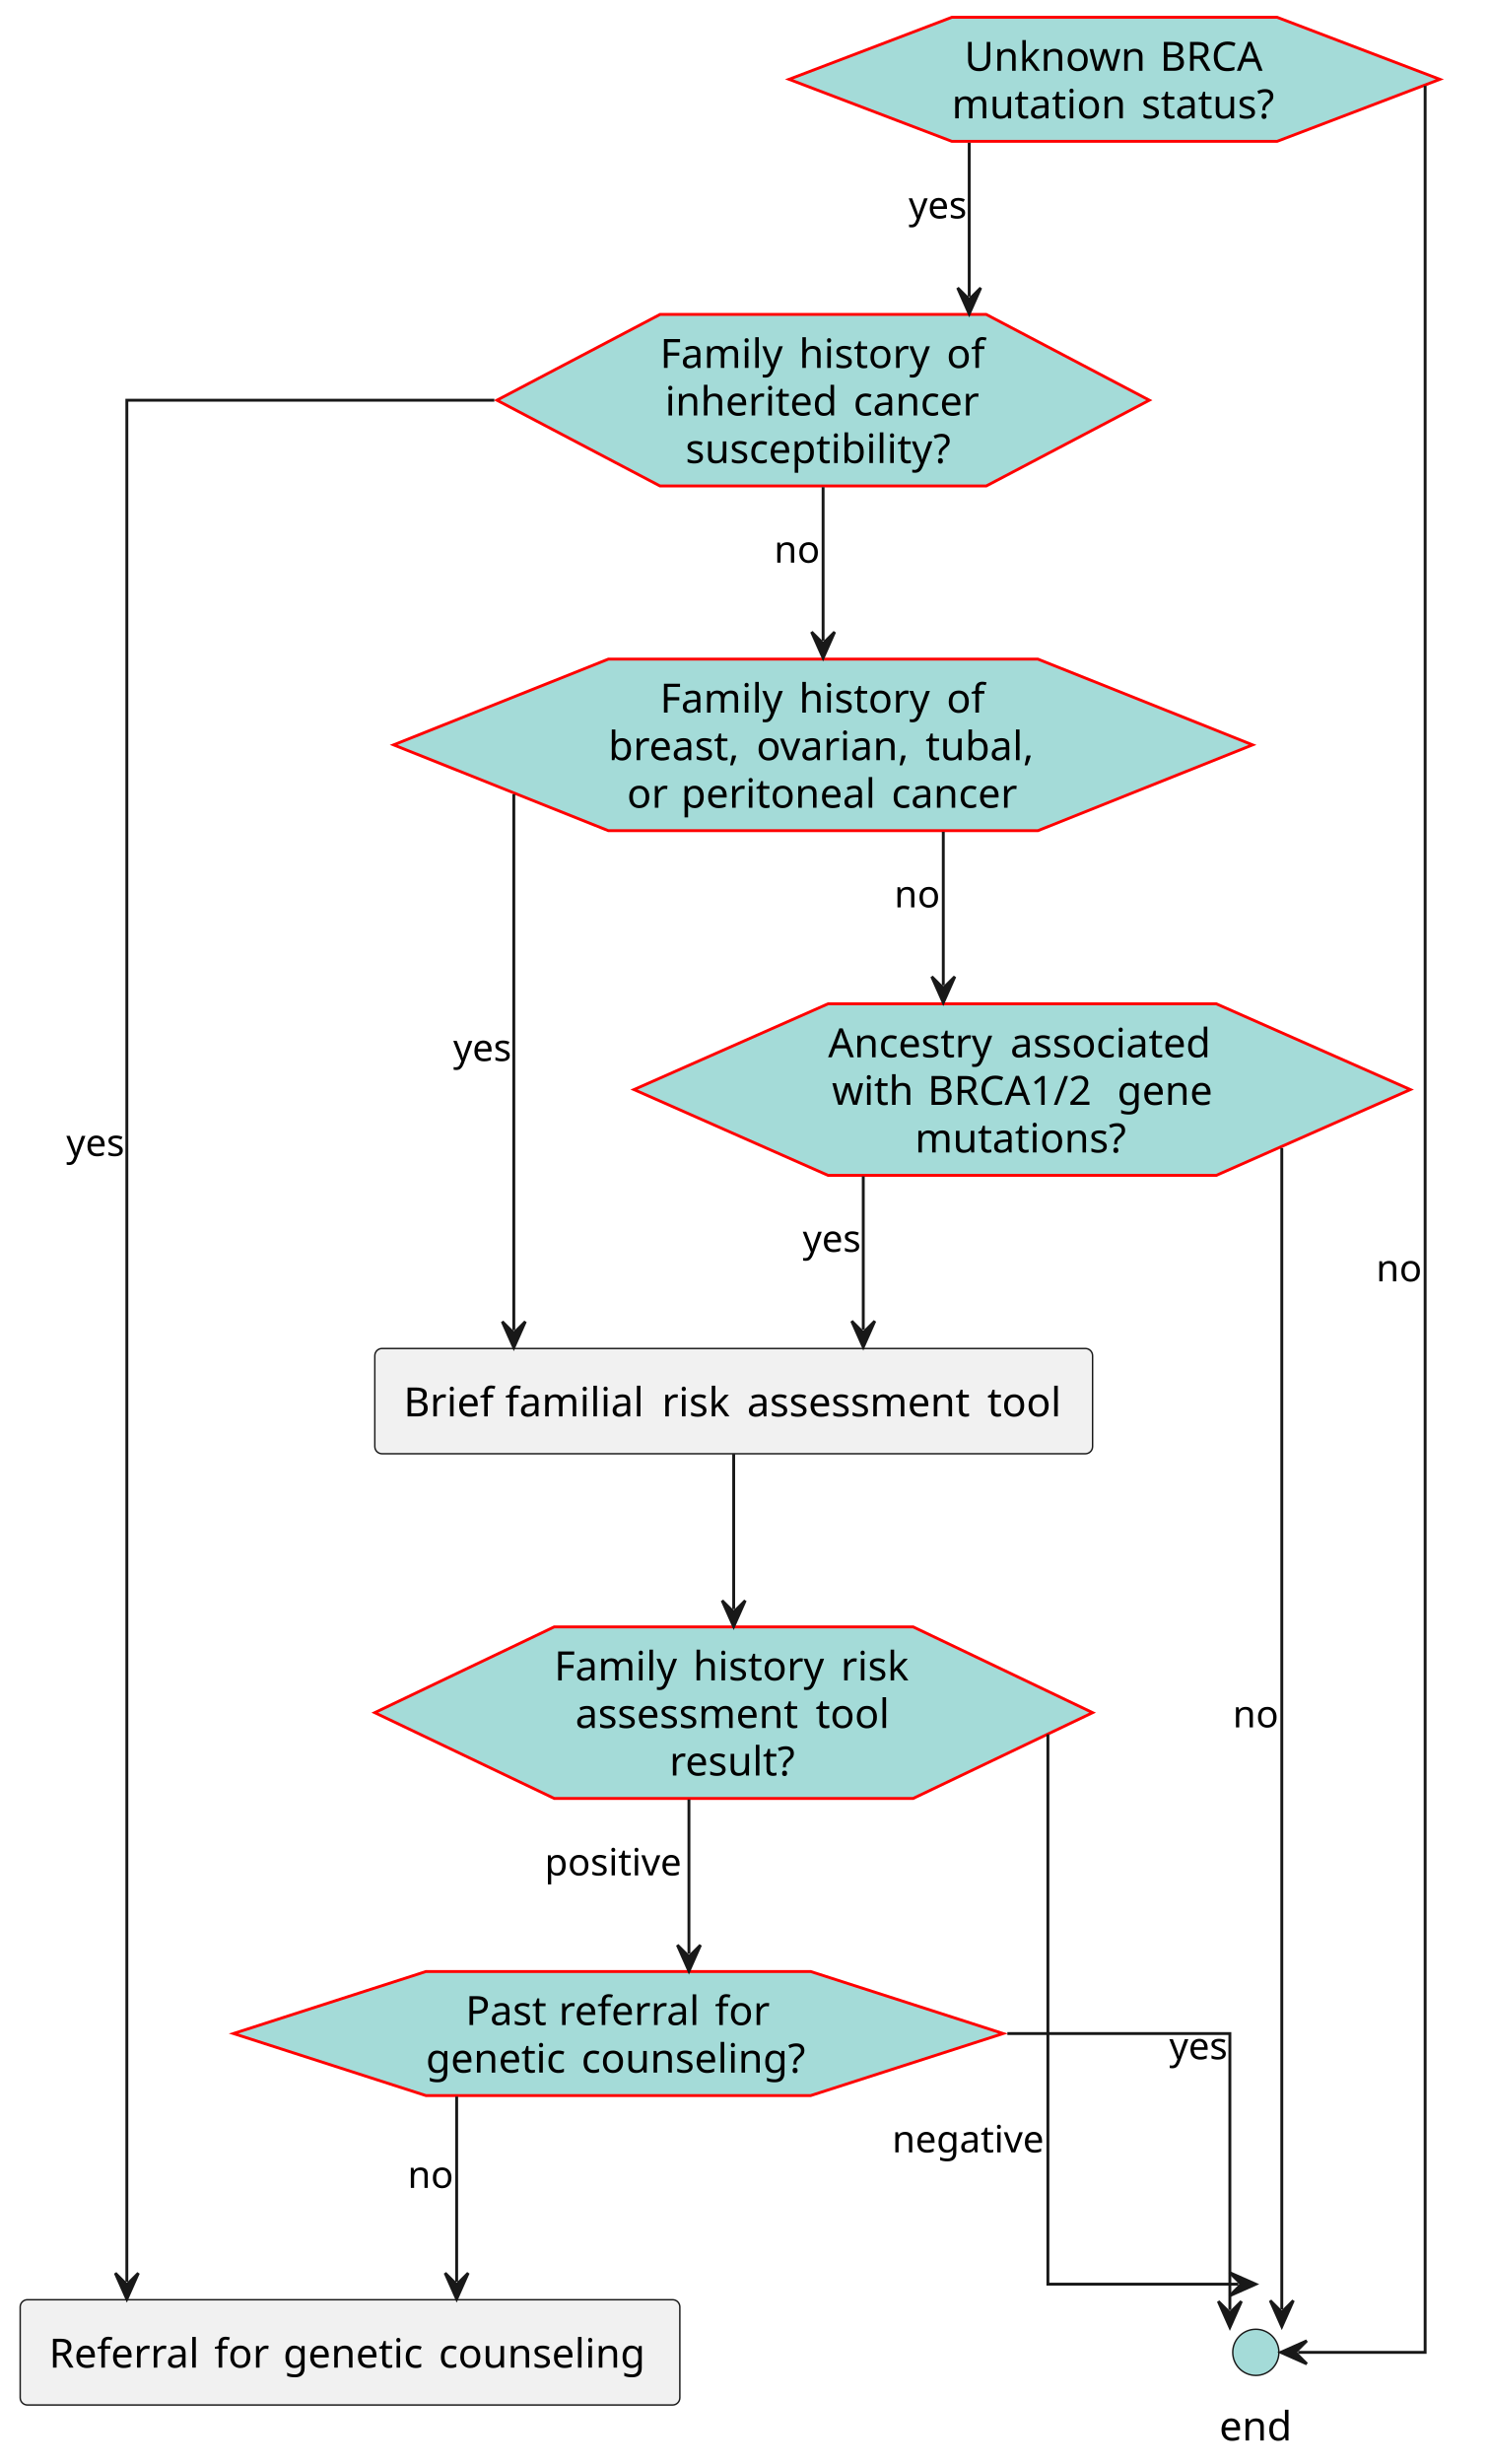
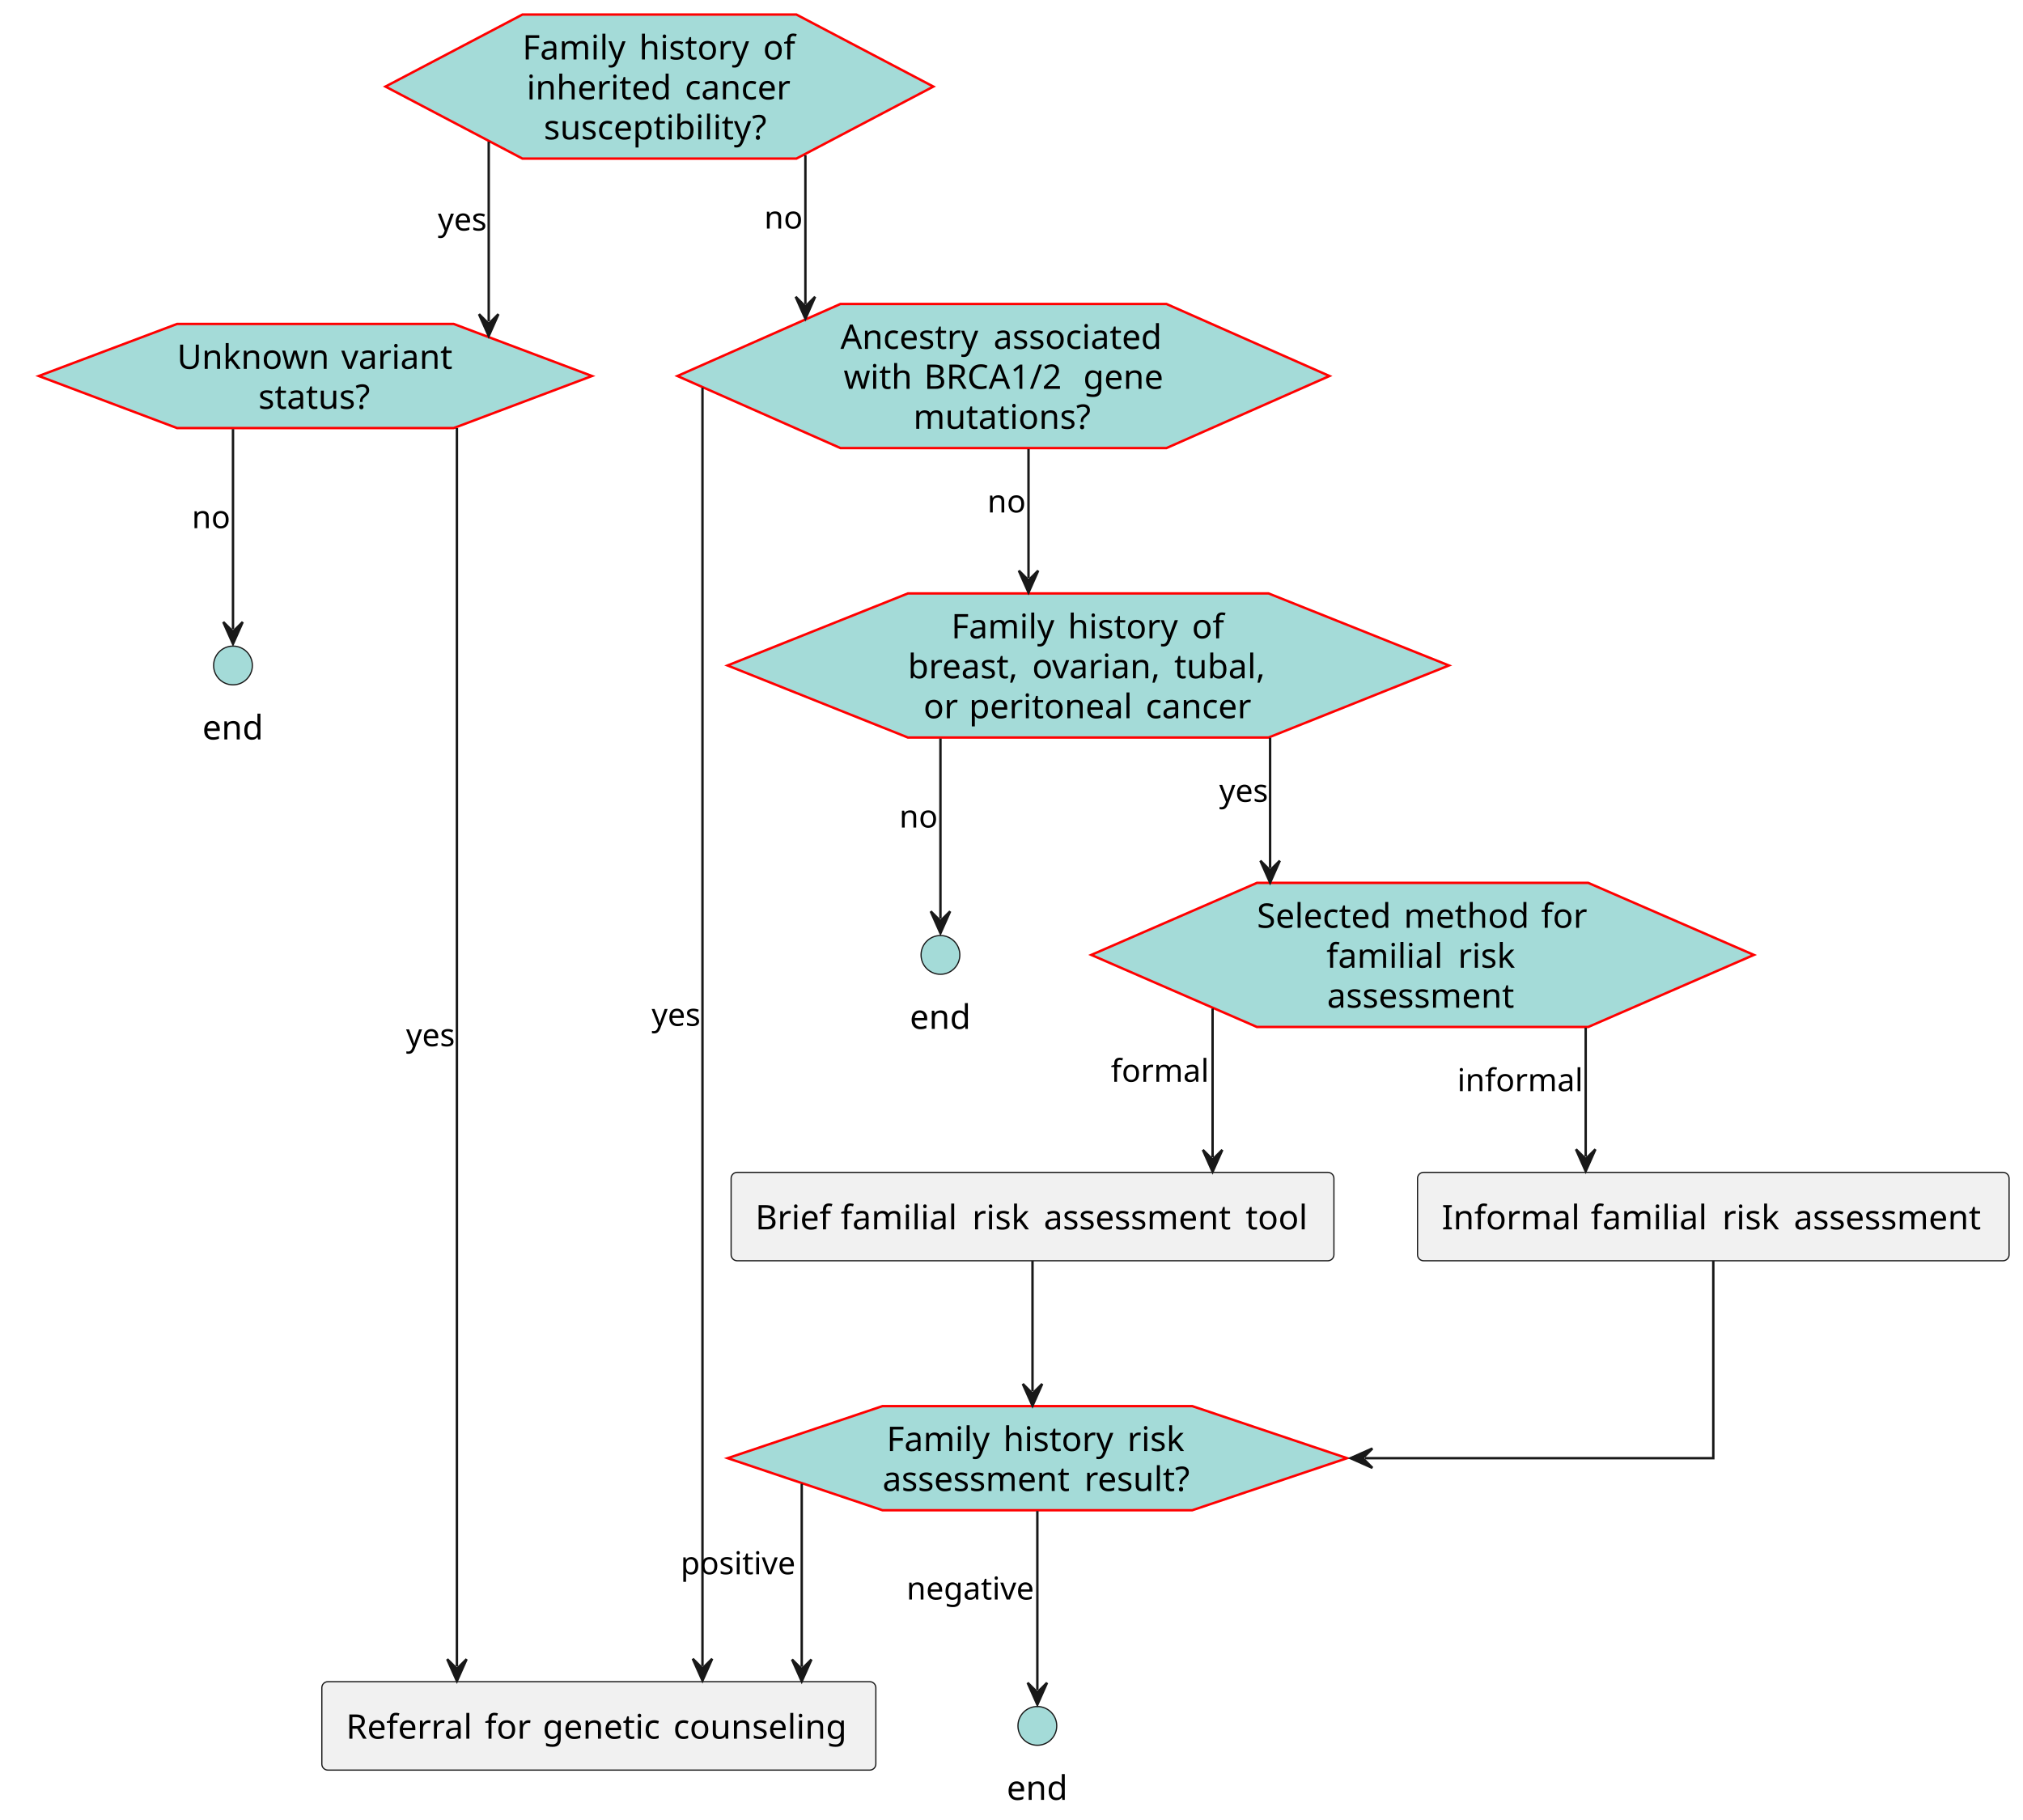
- <svg xmlns="http://www.w3.org/2000/svg" xmlns:xlink="http://www.w3.org/1999/xlink" contentStyleType="text/css" height="854px" preserveAspectRatio="none" style="width:516px;height:854px;background:#FFFFFF;" version="1.1" viewBox="0 0 516 854" width="516px" zoomAndPan="magnify">
+ <svg xmlns="http://www.w3.org/2000/svg" xmlns:xlink="http://www.w3.org/1999/xlink" contentStyleType="text/css" height="751px" preserveAspectRatio="none" style="width:835px;height:751px;background:#FFFFFF;" version="1.1" viewBox="0 0 835 751" width="835px" zoomAndPan="magnify">
  <defs />
  <g>
-     <g id="elem_eve_unkbrcamutation">
-       <a href="#eve-unkbrcamutation" target="_top" title="#eve-unkbrcamutation" xlink:actuate="onRequest" xlink:href="#eve-unkbrcamutation" xlink:show="new" xlink:title="#eve-unkbrcamutation" xlink:type="simple">
-         <polygon fill="#A4DBD8" points="499.13,27.49,442.73,6,329.93,6,273.53,27.49,329.93,48.98,442.73,48.98,499.13,27.49" style="stroke:#FF0000;stroke-width:1.0;" />
-         <text fill="#000000" font-family="sans-serif" font-size="14" lengthAdjust="spacing" textLength="63.335" x="334.322" y="24.535">Unknown</text>
-         <text fill="#000000" font-family="sans-serif" font-size="14" lengthAdjust="spacing" textLength="4.43" x="397.657" y="24.535"> </text>
-         <text fill="#000000" font-family="sans-serif" font-size="14" lengthAdjust="spacing" textLength="36.251" x="402.087" y="24.535">BRCA</text>
-         <text fill="#000000" font-family="sans-serif" font-size="14" lengthAdjust="spacing" textLength="61.298" x="329.93" y="41.023">mutation</text>
-         <text fill="#000000" font-family="sans-serif" font-size="14" lengthAdjust="spacing" textLength="4.43" x="391.228" y="41.023"> </text>
-         <text fill="#000000" font-family="sans-serif" font-size="14" lengthAdjust="spacing" textLength="47.072" x="395.657" y="41.023">status?</text>
-       </a>
-     </g>
    <g id="elem_eve_fhxgeneinherited">
      <a href="#eve-fhxgeneinherited" target="_top" title="#eve-fhxgeneinherited" xlink:actuate="onRequest" xlink:href="#eve-fhxgeneinherited" xlink:show="new" xlink:title="#eve-fhxgeneinherited" xlink:type="simple">
-         <polygon fill="#A4DBD8" points="398.41,138.71,341.87,108.98,228.8,108.98,172.26,138.71,228.8,168.44,341.87,168.44,398.41,138.71" style="stroke:#FF0000;stroke-width:1.0;" />
-         <text fill="#000000" font-family="sans-serif" font-size="14" lengthAdjust="spacing" textLength="43.716" x="228.797" y="127.515">Family</text>
-         <text fill="#000000" font-family="sans-serif" font-size="14" lengthAdjust="spacing" textLength="4.43" x="272.512" y="127.515"> </text>
-         <text fill="#000000" font-family="sans-serif" font-size="14" lengthAdjust="spacing" textLength="46.751" x="276.942" y="127.515">history</text>
-         <text fill="#000000" font-family="sans-serif" font-size="14" lengthAdjust="spacing" textLength="4.43" x="323.693" y="127.515"> </text>
-         <text fill="#000000" font-family="sans-serif" font-size="14" lengthAdjust="spacing" textLength="13.747" x="328.123" y="127.515">of</text>
-         <text fill="#000000" font-family="sans-serif" font-size="14" lengthAdjust="spacing" textLength="60.847" x="230.55" y="144.003">inherited</text>
-         <text fill="#000000" font-family="sans-serif" font-size="14" lengthAdjust="spacing" textLength="4.43" x="291.397" y="144.003"> </text>
-         <text fill="#000000" font-family="sans-serif" font-size="14" lengthAdjust="spacing" textLength="44.29" x="295.826" y="144.003">cancer</text>
-         <text fill="#000000" font-family="sans-serif" font-size="14" lengthAdjust="spacing" textLength="95.436" x="237.615" y="160.492">susceptibility?</text>
+         <polygon fill="#A4DBD8" points="385.25,35.73,328.71,6,215.64,6,159.1,35.73,215.64,65.46,328.71,65.46,385.25,35.73" style="stroke:#FF0000;stroke-width:1.0;" />
+         <text fill="#000000" font-family="sans-serif" font-size="14" lengthAdjust="spacing" textLength="43.716" x="215.637" y="24.535">Family</text>
+         <text fill="#000000" font-family="sans-serif" font-size="14" lengthAdjust="spacing" textLength="4.43" x="259.352" y="24.535"> </text>
+         <text fill="#000000" font-family="sans-serif" font-size="14" lengthAdjust="spacing" textLength="46.751" x="263.782" y="24.535">history</text>
+         <text fill="#000000" font-family="sans-serif" font-size="14" lengthAdjust="spacing" textLength="4.43" x="310.533" y="24.535"> </text>
+         <text fill="#000000" font-family="sans-serif" font-size="14" lengthAdjust="spacing" textLength="13.747" x="314.963" y="24.535">of</text>
+         <text fill="#000000" font-family="sans-serif" font-size="14" lengthAdjust="spacing" textLength="60.847" x="217.39" y="41.023">inherited</text>
+         <text fill="#000000" font-family="sans-serif" font-size="14" lengthAdjust="spacing" textLength="4.43" x="278.237" y="41.023"> </text>
+         <text fill="#000000" font-family="sans-serif" font-size="14" lengthAdjust="spacing" textLength="44.29" x="282.666" y="41.023">cancer</text>
+         <text fill="#000000" font-family="sans-serif" font-size="14" lengthAdjust="spacing" textLength="95.436" x="224.455" y="57.512">susceptibility?</text>
+       </a>
+     </g>
+     <g id="elem_eve_unkvariantstatus">
+       <a href="#eve-unkvariantstatus" target="_top" title="#eve-unkvariantstatus" xlink:actuate="onRequest" xlink:href="#eve-unkvariantstatus" xlink:show="new" xlink:title="#eve-unkvariantstatus" xlink:type="simple">
+         <polygon fill="#A4DBD8" points="244.35,155.19,187.26,133.7,73.09,133.7,16,155.19,73.09,176.68,187.26,176.68,244.35,155.19" style="stroke:#FF0000;stroke-width:1.0;" />
+         <text fill="#000000" font-family="sans-serif" font-size="14" lengthAdjust="spacing" textLength="63.335" x="73.087" y="152.235">Unknown</text>
+         <text fill="#000000" font-family="sans-serif" font-size="14" lengthAdjust="spacing" textLength="4.43" x="136.422" y="152.235"> </text>
+         <text fill="#000000" font-family="sans-serif" font-size="14" lengthAdjust="spacing" textLength="46.409" x="140.852" y="152.235">variant</text>
+         <text fill="#000000" font-family="sans-serif" font-size="14" lengthAdjust="spacing" textLength="47.072" x="106.638" y="168.723">status?</text>
+       </a>
+     </g>
+     <g id="elem_eve_brcageneancestry">
+       <a href="#eve-brcageneancestry" target="_top" title="#eve-brcageneancestry" xlink:actuate="onRequest" xlink:href="#eve-brcageneancestry" xlink:show="new" xlink:title="#eve-brcageneancestry" xlink:type="simple">
+         <polygon fill="#A4DBD8" points="548.74,155.19,481.46,125.46,346.89,125.46,279.61,155.19,346.89,184.93,481.46,184.93,548.74,155.19" style="stroke:#FF0000;stroke-width:1.0;" />
+         <text fill="#000000" font-family="sans-serif" font-size="14" lengthAdjust="spacing" textLength="58.734" x="346.893" y="143.995">Ancestry</text>
+         <text fill="#000000" font-family="sans-serif" font-size="14" lengthAdjust="spacing" textLength="4.43" x="405.627" y="143.995"> </text>
+         <text fill="#000000" font-family="sans-serif" font-size="14" lengthAdjust="spacing" textLength="71.401" x="410.057" y="143.995">associated</text>
+         <text fill="#000000" font-family="sans-serif" font-size="14" lengthAdjust="spacing" textLength="28.759" x="348.209" y="160.483">with</text>
+         <text fill="#000000" font-family="sans-serif" font-size="14" lengthAdjust="spacing" textLength="4.43" x="376.967" y="160.483"> </text>
+         <text fill="#000000" font-family="sans-serif" font-size="14" lengthAdjust="spacing" textLength="61.298" x="381.397" y="160.483">BRCA1/2</text>
+         <text fill="#000000" font-family="sans-serif" font-size="14" lengthAdjust="spacing" textLength="4.43" x="442.695" y="160.483"> </text>
+         <text fill="#000000" font-family="sans-serif" font-size="14" lengthAdjust="spacing" textLength="33.018" x="447.125" y="160.483">gene</text>
+         <text fill="#000000" font-family="sans-serif" font-size="14" lengthAdjust="spacing" textLength="74.341" x="377.005" y="176.972">mutations?</text>
      </a>
    </g>
    <g id="elem_eve_fhxbrcaovcatubalperit">
      <a href="#eve-fhxbrcaovcatubalperit" target="_top" title="#eve-fhxbrcaovcatubalperit" xlink:actuate="onRequest" xlink:href="#eve-fhxbrcaovcatubalperit" xlink:show="new" xlink:title="#eve-fhxbrcaovcatubalperit" xlink:type="simple">
-         <polygon fill="#A4DBD8" points="434.21,258.17,359.77,228.44,210.89,228.44,136.45,258.17,210.89,287.91,359.77,287.91,434.21,258.17" style="stroke:#FF0000;stroke-width:1.0;" />
-         <text fill="#000000" font-family="sans-serif" font-size="14" lengthAdjust="spacing" textLength="43.716" x="228.793" y="246.975">Family</text>
-         <text fill="#000000" font-family="sans-serif" font-size="14" lengthAdjust="spacing" textLength="4.43" x="272.509" y="246.975"> </text>
-         <text fill="#000000" font-family="sans-serif" font-size="14" lengthAdjust="spacing" textLength="46.751" x="276.939" y="246.975">history</text>
-         <text fill="#000000" font-family="sans-serif" font-size="14" lengthAdjust="spacing" textLength="4.43" x="323.69" y="246.975"> </text>
-         <text fill="#000000" font-family="sans-serif" font-size="14" lengthAdjust="spacing" textLength="13.747" x="328.119" y="246.975">of</text>
-         <text fill="#000000" font-family="sans-serif" font-size="14" lengthAdjust="spacing" textLength="46.874" x="210.89" y="263.463">breast,</text>
-         <text fill="#000000" font-family="sans-serif" font-size="14" lengthAdjust="spacing" textLength="4.43" x="257.764" y="263.463"> </text>
-         <text fill="#000000" font-family="sans-serif" font-size="14" lengthAdjust="spacing" textLength="54.202" x="262.194" y="263.463">ovarian,</text>
-         <text fill="#000000" font-family="sans-serif" font-size="14" lengthAdjust="spacing" textLength="4.43" x="316.396" y="263.463"> </text>
-         <text fill="#000000" font-family="sans-serif" font-size="14" lengthAdjust="spacing" textLength="38.944" x="320.825" y="263.463">tubal,</text>
-         <text fill="#000000" font-family="sans-serif" font-size="14" lengthAdjust="spacing" textLength="14.328" x="217.346" y="279.952">or</text>
-         <text fill="#000000" font-family="sans-serif" font-size="14" lengthAdjust="spacing" textLength="4.43" x="231.675" y="279.952"> </text>
-         <text fill="#000000" font-family="sans-serif" font-size="14" lengthAdjust="spacing" textLength="68.489" x="236.104" y="279.952">peritoneal</text>
-         <text fill="#000000" font-family="sans-serif" font-size="14" lengthAdjust="spacing" textLength="4.43" x="304.594" y="279.952"> </text>
-         <text fill="#000000" font-family="sans-serif" font-size="14" lengthAdjust="spacing" textLength="44.29" x="309.023" y="279.952">cancer</text>
-       </a>
-     </g>
-     <g id="elem_eve_brcageneancestry">
-       <a href="#eve-brcageneancestry" target="_top" title="#eve-brcageneancestry" xlink:actuate="onRequest" xlink:href="#eve-brcageneancestry" xlink:show="new" xlink:title="#eve-brcageneancestry" xlink:type="simple">
-         <polygon fill="#A4DBD8" points="488.9,377.64,421.62,347.91,287.05,347.91,219.77,377.64,287.05,407.37,421.62,407.37,488.9,377.64" style="stroke:#FF0000;stroke-width:1.0;" />
-         <text fill="#000000" font-family="sans-serif" font-size="14" lengthAdjust="spacing" textLength="58.734" x="287.053" y="366.445">Ancestry</text>
-         <text fill="#000000" font-family="sans-serif" font-size="14" lengthAdjust="spacing" textLength="4.43" x="345.787" y="366.445"> </text>
-         <text fill="#000000" font-family="sans-serif" font-size="14" lengthAdjust="spacing" textLength="71.401" x="350.217" y="366.445">associated</text>
-         <text fill="#000000" font-family="sans-serif" font-size="14" lengthAdjust="spacing" textLength="28.759" x="288.369" y="382.933">with</text>
-         <text fill="#000000" font-family="sans-serif" font-size="14" lengthAdjust="spacing" textLength="4.43" x="317.127" y="382.933"> </text>
-         <text fill="#000000" font-family="sans-serif" font-size="14" lengthAdjust="spacing" textLength="61.298" x="321.557" y="382.933">BRCA1/2</text>
-         <text fill="#000000" font-family="sans-serif" font-size="14" lengthAdjust="spacing" textLength="4.43" x="382.855" y="382.933"> </text>
-         <text fill="#000000" font-family="sans-serif" font-size="14" lengthAdjust="spacing" textLength="33.018" x="387.285" y="382.933">gene</text>
-         <text fill="#000000" font-family="sans-serif" font-size="14" lengthAdjust="spacing" textLength="74.341" x="317.165" y="399.422">mutations?</text>
+         <polygon fill="#A4DBD8" points="598.05,274.66,523.61,244.93,374.73,244.93,300.29,274.66,374.73,304.39,523.61,304.39,598.05,274.66" style="stroke:#FF0000;stroke-width:1.0;" />
+         <text fill="#000000" font-family="sans-serif" font-size="14" lengthAdjust="spacing" textLength="43.716" x="392.633" y="263.465">Family</text>
+         <text fill="#000000" font-family="sans-serif" font-size="14" lengthAdjust="spacing" textLength="4.43" x="436.349" y="263.465"> </text>
+         <text fill="#000000" font-family="sans-serif" font-size="14" lengthAdjust="spacing" textLength="46.751" x="440.779" y="263.465">history</text>
+         <text fill="#000000" font-family="sans-serif" font-size="14" lengthAdjust="spacing" textLength="4.43" x="487.53" y="263.465"> </text>
+         <text fill="#000000" font-family="sans-serif" font-size="14" lengthAdjust="spacing" textLength="13.747" x="491.959" y="263.465">of</text>
+         <text fill="#000000" font-family="sans-serif" font-size="14" lengthAdjust="spacing" textLength="46.874" x="374.73" y="279.953">breast,</text>
+         <text fill="#000000" font-family="sans-serif" font-size="14" lengthAdjust="spacing" textLength="4.43" x="421.604" y="279.953"> </text>
+         <text fill="#000000" font-family="sans-serif" font-size="14" lengthAdjust="spacing" textLength="54.202" x="426.034" y="279.953">ovarian,</text>
+         <text fill="#000000" font-family="sans-serif" font-size="14" lengthAdjust="spacing" textLength="4.43" x="480.236" y="279.953"> </text>
+         <text fill="#000000" font-family="sans-serif" font-size="14" lengthAdjust="spacing" textLength="38.944" x="484.666" y="279.953">tubal,</text>
+         <text fill="#000000" font-family="sans-serif" font-size="14" lengthAdjust="spacing" textLength="14.328" x="381.187" y="296.442">or</text>
+         <text fill="#000000" font-family="sans-serif" font-size="14" lengthAdjust="spacing" textLength="4.43" x="395.515" y="296.442"> </text>
+         <text fill="#000000" font-family="sans-serif" font-size="14" lengthAdjust="spacing" textLength="68.489" x="399.944" y="296.442">peritoneal</text>
+         <text fill="#000000" font-family="sans-serif" font-size="14" lengthAdjust="spacing" textLength="4.43" x="468.434" y="296.442"> </text>
+         <text fill="#000000" font-family="sans-serif" font-size="14" lengthAdjust="spacing" textLength="44.29" x="472.863" y="296.442">cancer</text>
+       </a>
+     </g>
+     <g id="elem_eve_preferredfhxriskmethod">
+       <a href="#eve-preferredfhxriskmethod" target="_top" title="#eve-preferredfhxriskmethod" xlink:actuate="onRequest" xlink:href="#eve-preferredfhxriskmethod" xlink:show="new" xlink:title="#eve-preferredfhxriskmethod" xlink:type="simple">
+         <polygon fill="#A4DBD8" points="723.92,394.12,655.55,364.39,518.8,364.39,450.43,394.12,518.8,423.86,655.55,423.86,723.92,394.12" style="stroke:#FF0000;stroke-width:1.0;" />
+         <text fill="#000000" font-family="sans-serif" font-size="14" lengthAdjust="spacing" textLength="56.205" x="518.803" y="382.925">Selected</text>
+         <text fill="#000000" font-family="sans-serif" font-size="14" lengthAdjust="spacing" textLength="4.43" x="575.008" y="382.925"> </text>
+         <text fill="#000000" font-family="sans-serif" font-size="14" lengthAdjust="spacing" textLength="52.206" x="579.438" y="382.925">method</text>
+         <text fill="#000000" font-family="sans-serif" font-size="14" lengthAdjust="spacing" textLength="4.43" x="631.644" y="382.925"> </text>
+         <text fill="#000000" font-family="sans-serif" font-size="14" lengthAdjust="spacing" textLength="19.476" x="636.074" y="382.925">for</text>
+         <text fill="#000000" font-family="sans-serif" font-size="14" lengthAdjust="spacing" textLength="49.868" x="547.48" y="399.413">familial</text>
+         <text fill="#000000" font-family="sans-serif" font-size="14" lengthAdjust="spacing" textLength="4.43" x="597.348" y="399.413"> </text>
+         <text fill="#000000" font-family="sans-serif" font-size="14" lengthAdjust="spacing" textLength="25.095" x="601.778" y="399.413">risk</text>
+         <text fill="#000000" font-family="sans-serif" font-size="14" lengthAdjust="spacing" textLength="78.873" x="547.74" y="415.902">assessment</text>
      </a>
    </g>
    <g id="elem_act_fhxrisktool">
      <a href="#act-fhxrisktool" target="_top" title="#act-fhxrisktool" xlink:actuate="onRequest" xlink:href="#act-fhxrisktool" xlink:show="new" xlink:title="#act-fhxrisktool" xlink:type="simple">
-         <rect fill="#F1F1F1" height="36.488" rx="2.5" ry="2.5" style="stroke:#181818;stroke-width:0.5;" width="248.812" x="129.93" y="467.37" />
-         <text fill="#000000" font-family="sans-serif" font-size="14" lengthAdjust="spacing" textLength="30.775" x="139.93" y="490.905">Brief</text>
-         <text fill="#000000" font-family="sans-serif" font-size="14" lengthAdjust="spacing" textLength="4.43" x="170.705" y="490.905"> </text>
-         <text fill="#000000" font-family="sans-serif" font-size="14" lengthAdjust="spacing" textLength="49.868" x="175.135" y="490.905">familial</text>
-         <text fill="#000000" font-family="sans-serif" font-size="14" lengthAdjust="spacing" textLength="4.43" x="225.003" y="490.905"> </text>
-         <text fill="#000000" font-family="sans-serif" font-size="14" lengthAdjust="spacing" textLength="25.095" x="229.433" y="490.905">risk</text>
-         <text fill="#000000" font-family="sans-serif" font-size="14" lengthAdjust="spacing" textLength="4.43" x="254.528" y="490.905"> </text>
-         <text fill="#000000" font-family="sans-serif" font-size="14" lengthAdjust="spacing" textLength="78.873" x="258.957" y="490.905">assessment</text>
-         <text fill="#000000" font-family="sans-serif" font-size="14" lengthAdjust="spacing" textLength="4.43" x="337.83" y="490.905"> </text>
-         <text fill="#000000" font-family="sans-serif" font-size="14" lengthAdjust="spacing" textLength="26.482" x="342.26" y="490.905">tool</text>
-       </a>
-     </g>
-     <g id="elem_eve_fhxrisktoolresult">
-       <a href="#eve-fhxrisktoolresult" target="_top" title="#eve-fhxrisktoolresult" xlink:actuate="onRequest" xlink:href="#eve-fhxrisktoolresult" xlink:show="new" xlink:title="#eve-fhxrisktoolresult" xlink:type="simple">
-         <polygon fill="#A4DBD8" points="378.75,593.59,316.54,563.86,192.12,563.86,129.91,593.59,192.12,623.32,316.54,623.32,378.75,593.59" style="stroke:#FF0000;stroke-width:1.0;" />
-         <text fill="#000000" font-family="sans-serif" font-size="14" lengthAdjust="spacing" textLength="43.716" x="192.12" y="582.395">Family</text>
-         <text fill="#000000" font-family="sans-serif" font-size="14" lengthAdjust="spacing" textLength="4.43" x="235.836" y="582.395"> </text>
-         <text fill="#000000" font-family="sans-serif" font-size="14" lengthAdjust="spacing" textLength="46.751" x="240.266" y="582.395">history</text>
-         <text fill="#000000" font-family="sans-serif" font-size="14" lengthAdjust="spacing" textLength="4.43" x="287.017" y="582.395"> </text>
-         <text fill="#000000" font-family="sans-serif" font-size="14" lengthAdjust="spacing" textLength="25.095" x="291.447" y="582.395">risk</text>
-         <text fill="#000000" font-family="sans-serif" font-size="14" lengthAdjust="spacing" textLength="78.873" x="199.438" y="598.883">assessment</text>
-         <text fill="#000000" font-family="sans-serif" font-size="14" lengthAdjust="spacing" textLength="4.43" x="278.311" y="598.883"> </text>
-         <text fill="#000000" font-family="sans-serif" font-size="14" lengthAdjust="spacing" textLength="26.482" x="282.741" y="598.883">tool</text>
-         <text fill="#000000" font-family="sans-serif" font-size="14" lengthAdjust="spacing" textLength="44.543" x="232.059" y="615.372">result?</text>
-       </a>
-     </g>
-     <g id="elem_eve_priorgeneticreferral">
-       <a href="#eve-priorgeneticreferral" target="_top" title="#eve-priorgeneticreferral" xlink:actuate="onRequest" xlink:href="#eve-priorgeneticreferral" xlink:show="new" xlink:title="#eve-priorgeneticreferral" xlink:type="simple">
-         <polygon fill="#A4DBD8" points="347.74,704.81,281.04,683.32,147.63,683.32,80.93,704.81,147.63,726.3,281.04,726.3,347.74,704.81" style="stroke:#FF0000;stroke-width:1.0;" />
-         <text fill="#000000" font-family="sans-serif" font-size="14" lengthAdjust="spacing" textLength="27.843" x="161.389" y="701.855">Past</text>
-         <text fill="#000000" font-family="sans-serif" font-size="14" lengthAdjust="spacing" textLength="4.43" x="189.232" y="701.855"> </text>
-         <text fill="#000000" font-family="sans-serif" font-size="14" lengthAdjust="spacing" textLength="49.711" x="193.661" y="701.855">referral</text>
-         <text fill="#000000" font-family="sans-serif" font-size="14" lengthAdjust="spacing" textLength="4.43" x="243.372" y="701.855"> </text>
-         <text fill="#000000" font-family="sans-serif" font-size="14" lengthAdjust="spacing" textLength="19.476" x="247.802" y="701.855">for</text>
-         <text fill="#000000" font-family="sans-serif" font-size="14" lengthAdjust="spacing" textLength="49.472" x="147.632" y="718.343">genetic</text>
-         <text fill="#000000" font-family="sans-serif" font-size="14" lengthAdjust="spacing" textLength="4.43" x="197.103" y="718.343"> </text>
-         <text fill="#000000" font-family="sans-serif" font-size="14" lengthAdjust="spacing" textLength="79.502" x="201.533" y="718.343">counseling?</text>
-       </a>
-     </g>
-     <g id="elem_end_geneticrisk">
-       <ellipse cx="435.33" cy="815.3" fill="#A4DBD8" rx="8" ry="8" style="stroke:#181818;stroke-width:0.5;" />
-       <text fill="#000000" font-family="sans-serif" font-size="14" lengthAdjust="spacing" textLength="25.3" x="422.68" y="845.835">end</text>
+         <rect fill="#F1F1F1" height="36.488" rx="2.5" ry="2.5" style="stroke:#181818;stroke-width:0.5;" width="248.812" x="301.77" y="483.86" />
+         <text fill="#000000" font-family="sans-serif" font-size="14" lengthAdjust="spacing" textLength="30.775" x="311.77" y="507.395">Brief</text>
+         <text fill="#000000" font-family="sans-serif" font-size="14" lengthAdjust="spacing" textLength="4.43" x="342.545" y="507.395"> </text>
+         <text fill="#000000" font-family="sans-serif" font-size="14" lengthAdjust="spacing" textLength="49.868" x="346.975" y="507.395">familial</text>
+         <text fill="#000000" font-family="sans-serif" font-size="14" lengthAdjust="spacing" textLength="4.43" x="396.843" y="507.395"> </text>
+         <text fill="#000000" font-family="sans-serif" font-size="14" lengthAdjust="spacing" textLength="25.095" x="401.273" y="507.395">risk</text>
+         <text fill="#000000" font-family="sans-serif" font-size="14" lengthAdjust="spacing" textLength="4.43" x="426.368" y="507.395"> </text>
+         <text fill="#000000" font-family="sans-serif" font-size="14" lengthAdjust="spacing" textLength="78.873" x="430.797" y="507.395">assessment</text>
+         <text fill="#000000" font-family="sans-serif" font-size="14" lengthAdjust="spacing" textLength="4.43" x="509.67" y="507.395"> </text>
+         <text fill="#000000" font-family="sans-serif" font-size="14" lengthAdjust="spacing" textLength="26.482" x="514.1" y="507.395">tool</text>
+       </a>
+     </g>
+     <g id="elem_act_fhxriskassess">
+       <a href="#act-fhxriskassess" target="_top" title="#act-fhxriskassess" xlink:actuate="onRequest" xlink:href="#act-fhxriskassess" xlink:show="new" xlink:title="#act-fhxriskassess" xlink:type="simple">
+         <rect fill="#F1F1F1" height="36.488" rx="2.5" ry="2.5" style="stroke:#181818;stroke-width:0.5;" width="244.171" x="585.09" y="483.86" />
+         <text fill="#000000" font-family="sans-serif" font-size="14" lengthAdjust="spacing" textLength="57.046" x="595.09" y="507.395">Informal</text>
+         <text fill="#000000" font-family="sans-serif" font-size="14" lengthAdjust="spacing" textLength="4.43" x="652.136" y="507.395"> </text>
+         <text fill="#000000" font-family="sans-serif" font-size="14" lengthAdjust="spacing" textLength="49.868" x="656.566" y="507.395">familial</text>
+         <text fill="#000000" font-family="sans-serif" font-size="14" lengthAdjust="spacing" textLength="4.43" x="706.434" y="507.395"> </text>
+         <text fill="#000000" font-family="sans-serif" font-size="14" lengthAdjust="spacing" textLength="25.095" x="710.863" y="507.395">risk</text>
+         <text fill="#000000" font-family="sans-serif" font-size="14" lengthAdjust="spacing" textLength="4.43" x="735.958" y="507.395"> </text>
+         <text fill="#000000" font-family="sans-serif" font-size="14" lengthAdjust="spacing" textLength="78.873" x="740.388" y="507.395">assessment</text>
+       </a>
+     </g>
+     <g id="elem_eve_fhxriskresult">
+       <a href="#eve-fhxriskresult" target="_top" title="#eve-fhxriskresult" xlink:actuate="onRequest" xlink:href="#eve-fhxriskresult" xlink:show="new" xlink:title="#eve-fhxriskresult" xlink:type="simple">
+         <polygon fill="#A4DBD8" points="556.02,601.83,492.1,580.34,364.25,580.34,300.33,601.83,364.25,623.32,492.1,623.32,556.02,601.83" style="stroke:#FF0000;stroke-width:1.0;" />
+         <text fill="#000000" font-family="sans-serif" font-size="14" lengthAdjust="spacing" textLength="43.716" x="365.965" y="598.875">Family</text>
+         <text fill="#000000" font-family="sans-serif" font-size="14" lengthAdjust="spacing" textLength="4.43" x="409.681" y="598.875"> </text>
+         <text fill="#000000" font-family="sans-serif" font-size="14" lengthAdjust="spacing" textLength="46.751" x="414.111" y="598.875">history</text>
+         <text fill="#000000" font-family="sans-serif" font-size="14" lengthAdjust="spacing" textLength="4.43" x="460.862" y="598.875"> </text>
+         <text fill="#000000" font-family="sans-serif" font-size="14" lengthAdjust="spacing" textLength="25.095" x="465.291" y="598.875">risk</text>
+         <text fill="#000000" font-family="sans-serif" font-size="14" lengthAdjust="spacing" textLength="78.873" x="364.253" y="615.363">assessment</text>
+         <text fill="#000000" font-family="sans-serif" font-size="14" lengthAdjust="spacing" textLength="4.43" x="443.126" y="615.363"> </text>
+         <text fill="#000000" font-family="sans-serif" font-size="14" lengthAdjust="spacing" textLength="44.543" x="447.556" y="615.363">result?</text>
+       </a>
+     </g>
+     <g id="elem_end_variantknown">
+       <ellipse cx="96.17" cy="274.66" fill="#A4DBD8" rx="8" ry="8" style="stroke:#181818;stroke-width:0.5;" />
+       <text fill="#000000" font-family="sans-serif" font-size="14" lengthAdjust="spacing" textLength="25.3" x="83.52" y="305.195">end</text>
    </g>
    <g id="elem_act_geneticreferral">
      <a href="#act-geneticreferral" target="_top" title="#act-geneticreferral" xlink:actuate="onRequest" xlink:href="#act-geneticreferral" xlink:show="new" xlink:title="#act-geneticreferral" xlink:type="simple">
-         <rect fill="#F1F1F1" height="36.488" rx="2.5" ry="2.5" style="stroke:#181818;stroke-width:0.5;" width="228.667" x="7" y="797.06" />
-         <text fill="#000000" font-family="sans-serif" font-size="14" lengthAdjust="spacing" textLength="52.835" x="17" y="820.595">Referral</text>
-         <text fill="#000000" font-family="sans-serif" font-size="14" lengthAdjust="spacing" textLength="4.43" x="69.835" y="820.595"> </text>
-         <text fill="#000000" font-family="sans-serif" font-size="14" lengthAdjust="spacing" textLength="19.476" x="74.265" y="820.595">for</text>
-         <text fill="#000000" font-family="sans-serif" font-size="14" lengthAdjust="spacing" textLength="4.43" x="93.74" y="820.595"> </text>
-         <text fill="#000000" font-family="sans-serif" font-size="14" lengthAdjust="spacing" textLength="49.472" x="98.17" y="820.595">genetic</text>
-         <text fill="#000000" font-family="sans-serif" font-size="14" lengthAdjust="spacing" textLength="4.43" x="147.642" y="820.595"> </text>
-         <text fill="#000000" font-family="sans-serif" font-size="14" lengthAdjust="spacing" textLength="73.596" x="152.071" y="820.595">counseling</text>
-       </a>
-     </g>
-     <g id="link_eve_unkbrcamutation_eve_fhxgeneinherited">
-       <path d="M335.97,49.46 C335.97,66.43 335.97,84.08 335.97,102.78 " fill="none" id="eve_unkbrcamutation-to-eve_fhxgeneinherited" style="stroke:#181818;stroke-width:1.0;" />
-       <polygon fill="#181818" points="335.97,108.78,339.97,99.78,335.97,103.78,331.97,99.78,335.97,108.78" style="stroke:#181818;stroke-width:1.0;" />
-       <text fill="#000000" font-family="sans-serif" font-size="13" lengthAdjust="spacing" textLength="20.662" x="314.97" y="75.688">yes</text>
-     </g>
-     <g id="link_eve_unkbrcamutation_end_geneticrisk">
-       <path d="M494.02,29.75 C494.02,75.96 494.02,815.3 494.02,815.3 C494.02,815.3 466.32,815.3 449.99,815.3 " fill="none" id="eve_unkbrcamutation-to-end_geneticrisk" style="stroke:#181818;stroke-width:1.0;" />
-       <polygon fill="#181818" points="443.99,815.3,452.99,819.3,448.99,815.3,452.99,811.3,443.99,815.3" style="stroke:#181818;stroke-width:1.0;" />
-       <text fill="#000000" font-family="sans-serif" font-size="13" lengthAdjust="spacing" textLength="16.053" x="477.02" y="444.108">no</text>
-     </g>
-     <g id="link_eve_fhxgeneinherited_act_geneticreferral">
-       <path d="M171.36,138.71 C108.87,138.71 43.97,138.71 43.97,138.71 C43.97,138.71 43.97,682.41 43.97,790.85 " fill="none" id="eve_fhxgeneinherited-to-act_geneticreferral" style="stroke:#181818;stroke-width:1.0;" />
-       <polygon fill="#181818" points="43.97,796.85,47.97,787.85,43.97,791.85,39.97,787.85,43.97,796.85" style="stroke:#181818;stroke-width:1.0;" />
-       <text fill="#000000" font-family="sans-serif" font-size="13" lengthAdjust="spacing" textLength="20.662" x="22.97" y="400.648">yes</text>
-     </g>
-     <g id="link_eve_fhxgeneinherited_eve_fhxbrcaovcatubalperit">
-       <path d="M285.33,168.85 C285.33,186.96 285.33,203.93 285.33,222.04 " fill="none" id="eve_fhxgeneinherited-to-eve_fhxbrcaovcatubalperit" style="stroke:#181818;stroke-width:1.0;" />
-       <polygon fill="#181818" points="285.33,228.04,289.33,219.04,285.33,223.04,281.33,219.04,285.33,228.04" style="stroke:#181818;stroke-width:1.0;" />
-       <text fill="#000000" font-family="sans-serif" font-size="13" lengthAdjust="spacing" textLength="16.053" x="268.33" y="195.018">no</text>
-     </g>
-     <g id="link_eve_fhxbrcaovcatubalperit_act_fhxrisktool">
-       <path d="M178.11,275.27 C178.11,317 178.11,417.84 178.11,461.06 " fill="none" id="eve_fhxbrcaovcatubalperit-to-act_fhxrisktool" style="stroke:#181818;stroke-width:1.0;" />
-       <polygon fill="#181818" points="178.11,467.06,182.11,458.06,178.11,462.06,174.11,458.06,178.11,467.06" style="stroke:#181818;stroke-width:1.0;" />
-       <text fill="#000000" font-family="sans-serif" font-size="13" lengthAdjust="spacing" textLength="20.662" x="157.11" y="367.728">yes</text>
-     </g>
-     <g id="link_eve_fhxbrcaovcatubalperit_eve_brcageneancestry">
-       <path d="M326.99,288.32 C326.99,306.43 326.99,323.39 326.99,341.5 " fill="none" id="eve_fhxbrcaovcatubalperit-to-eve_brcageneancestry" style="stroke:#181818;stroke-width:1.0;" />
-       <polygon fill="#181818" points="326.99,347.5,330.99,338.5,326.99,342.5,322.99,338.5,326.99,347.5" style="stroke:#181818;stroke-width:1.0;" />
-       <text fill="#000000" font-family="sans-serif" font-size="13" lengthAdjust="spacing" textLength="16.053" x="309.99" y="314.478">no</text>
-     </g>
-     <g id="link_eve_brcageneancestry_act_fhxrisktool">
-       <path d="M299.25,407.72 C299.25,426.69 299.25,444.59 299.25,460.88 " fill="none" id="eve_brcageneancestry-to-act_fhxrisktool" style="stroke:#181818;stroke-width:1.0;" />
-       <polygon fill="#181818" points="299.25,466.88,303.25,457.88,299.25,461.88,295.25,457.88,299.25,466.88" style="stroke:#181818;stroke-width:1.0;" />
-       <text fill="#000000" font-family="sans-serif" font-size="13" lengthAdjust="spacing" textLength="20.662" x="278.25" y="433.868">yes</text>
-     </g>
-     <g id="link_eve_brcageneancestry_end_geneticrisk">
-       <path d="M444.33,397.87 C444.33,475.54 444.33,746.92 444.33,800.36 " fill="none" id="eve_brcageneancestry-to-end_geneticrisk" style="stroke:#181818;stroke-width:1.0;" />
-       <polygon fill="#181818" points="444.33,806.36,448.33,797.36,444.33,801.36,440.33,797.36,444.33,806.36" style="stroke:#181818;stroke-width:1.0;" />
-       <text fill="#000000" font-family="sans-serif" font-size="13" lengthAdjust="spacing" textLength="16.053" x="427.33" y="598.678">no</text>
-     </g>
-     <g id="link_act_fhxrisktool_eve_fhxrisktoolresult">
-       <path d="M254.33,503.93 C254.33,520.3 254.33,538.58 254.33,557.75 " fill="none" id="act_fhxrisktool-to-eve_fhxrisktoolresult" style="stroke:#181818;stroke-width:1.0;" />
-       <polygon fill="#181818" points="254.33,563.75,258.33,554.75,254.33,558.75,250.33,554.75,254.33,563.75" style="stroke:#181818;stroke-width:1.0;" />
-     </g>
-     <g id="link_eve_fhxrisktoolresult_eve_priorgeneticreferral">
-       <path d="M238.82,623.69 C238.82,642.47 238.82,660.22 238.82,677.15 " fill="none" id="eve_fhxrisktoolresult-to-eve_priorgeneticreferral" style="stroke:#181818;stroke-width:1.0;" />
-       <polygon fill="#181818" points="238.82,683.15,242.82,674.15,238.82,678.15,234.82,674.15,238.82,683.15" style="stroke:#181818;stroke-width:1.0;" />
-       <text fill="#000000" font-family="sans-serif" font-size="13" lengthAdjust="spacing" textLength="49.144" x="188.82" y="649.988">positive</text>
-     </g>
-     <g id="link_eve_fhxrisktoolresult_end_geneticrisk">
-       <path d="M363.25,601.11 C363.25,637.3 363.25,791.68 363.25,791.68 C363.25,791.68 427.1,791.68 429.28,791.68 " fill="none" id="eve_fhxrisktoolresult-to-end_geneticrisk" style="stroke:#181818;stroke-width:1.0;" />
-       <polygon fill="#181818" points="435.28,791.68,426.28,787.68,430.28,791.68,426.28,795.68,435.28,791.68" style="stroke:#181818;stroke-width:1.0;" />
-       <text fill="#000000" font-family="sans-serif" font-size="13" lengthAdjust="spacing" textLength="53.187" x="309.25" y="745.978">negative</text>
-     </g>
-     <g id="link_eve_priorgeneticreferral_act_geneticreferral">
-       <path d="M158.3,726.64 C158.3,747.14 158.3,771.48 158.3,790.82 " fill="none" id="eve_priorgeneticreferral-to-act_geneticreferral" style="stroke:#181818;stroke-width:1.0;" />
-       <polygon fill="#181818" points="158.3,796.82,162.3,787.82,158.3,791.82,154.3,787.82,158.3,796.82" style="stroke:#181818;stroke-width:1.0;" />
-       <text fill="#000000" font-family="sans-serif" font-size="13" lengthAdjust="spacing" textLength="16.053" x="141.3" y="758.298">no</text>
-     </g>
-     <g id="link_eve_priorgeneticreferral_end_geneticrisk">
-       <path d="M349.2,704.81 C391.01,704.81 426.33,704.81 426.33,704.81 C426.33,704.81 426.33,774.58 426.33,800.63 " fill="none" id="eve_priorgeneticreferral-to-end_geneticrisk" style="stroke:#181818;stroke-width:1.0;" />
-       <polygon fill="#181818" points="426.33,806.63,430.33,797.63,426.33,801.63,422.33,797.63,426.33,806.63" style="stroke:#181818;stroke-width:1.0;" />
-       <text fill="#000000" font-family="sans-serif" font-size="13" lengthAdjust="spacing" textLength="20.662" x="405.33" y="713.718">yes</text>
+         <rect fill="#F1F1F1" height="36.488" rx="2.5" ry="2.5" style="stroke:#181818;stroke-width:0.5;" width="228.667" x="132.84" y="694.08" />
+         <text fill="#000000" font-family="sans-serif" font-size="14" lengthAdjust="spacing" textLength="52.835" x="142.84" y="717.615">Referral</text>
+         <text fill="#000000" font-family="sans-serif" font-size="14" lengthAdjust="spacing" textLength="4.43" x="195.675" y="717.615"> </text>
+         <text fill="#000000" font-family="sans-serif" font-size="14" lengthAdjust="spacing" textLength="19.476" x="200.105" y="717.615">for</text>
+         <text fill="#000000" font-family="sans-serif" font-size="14" lengthAdjust="spacing" textLength="4.43" x="219.58" y="717.615"> </text>
+         <text fill="#000000" font-family="sans-serif" font-size="14" lengthAdjust="spacing" textLength="49.472" x="224.01" y="717.615">genetic</text>
+         <text fill="#000000" font-family="sans-serif" font-size="14" lengthAdjust="spacing" textLength="4.43" x="273.482" y="717.615"> </text>
+         <text fill="#000000" font-family="sans-serif" font-size="14" lengthAdjust="spacing" textLength="73.596" x="277.911" y="717.615">counseling</text>
+       </a>
+     </g>
+     <g id="elem_end_nofhx">
+       <ellipse cx="388.17" cy="394.12" fill="#A4DBD8" rx="8" ry="8" style="stroke:#181818;stroke-width:0.5;" />
+       <text fill="#000000" font-family="sans-serif" font-size="14" lengthAdjust="spacing" textLength="25.3" x="375.52" y="424.655">end</text>
+     </g>
+     <g id="elem_end_geneticrisk">
+       <ellipse cx="428.17" cy="712.32" fill="#A4DBD8" rx="8" ry="8" style="stroke:#181818;stroke-width:0.5;" />
+       <text fill="#000000" font-family="sans-serif" font-size="14" lengthAdjust="spacing" textLength="25.3" x="415.52" y="742.855">end</text>
+     </g>
+     <g id="link_eve_fhxgeneinherited_eve_unkvariantstatus">
+       <path d="M201.72,58.48 C201.72,81.9 201.72,111.84 201.72,132.67 " fill="none" id="eve_fhxgeneinherited-to-eve_unkvariantstatus" style="stroke:#181818;stroke-width:1.0;" />
+       <polygon fill="#181818" points="201.72,138.67,205.72,129.67,201.72,133.67,197.72,129.67,201.72,138.67" style="stroke:#181818;stroke-width:1.0;" />
+       <text fill="#000000" font-family="sans-serif" font-size="13" lengthAdjust="spacing" textLength="20.662" x="180.72" y="95.148">yes</text>
+     </g>
+     <g id="link_eve_unkvariantstatus_end_variantknown">
+       <path d="M96.17,177.1 C96.17,203.64 96.17,241.11 96.17,259.73 " fill="none" id="eve_unkvariantstatus-to-end_variantknown" style="stroke:#181818;stroke-width:1.0;" />
+       <polygon fill="#181818" points="96.17,265.73,100.17,256.73,96.17,260.73,92.17,256.73,96.17,265.73" style="stroke:#181818;stroke-width:1.0;" />
+       <text fill="#000000" font-family="sans-serif" font-size="13" lengthAdjust="spacing" textLength="16.053" x="79.17" y="217.988">no</text>
+     </g>
+     <g id="link_eve_unkvariantstatus_act_geneticreferral">
+       <path d="M188.59,176.69 C188.59,266.38 188.59,603.94 188.59,687.79 " fill="none" id="eve_unkvariantstatus-to-act_geneticreferral" style="stroke:#181818;stroke-width:1.0;" />
+       <polygon fill="#181818" points="188.59,693.79,192.59,684.79,188.59,688.79,184.59,684.79,188.59,693.79" style="stroke:#181818;stroke-width:1.0;" />
+       <text fill="#000000" font-family="sans-serif" font-size="13" lengthAdjust="spacing" textLength="20.662" x="167.59" y="431.808">yes</text>
+     </g>
+     <g id="link_eve_fhxgeneinherited_eve_brcageneancestry">
+       <path d="M332.43,64.04 C332.43,84.6 332.43,106.11 332.43,125.51 " fill="none" id="eve_fhxgeneinherited-to-eve_brcageneancestry" style="stroke:#181818;stroke-width:1.0;" />
+       <polygon fill="#181818" points="332.43,131.51,336.43,122.51,332.43,126.51,328.43,122.51,332.43,131.51" style="stroke:#181818;stroke-width:1.0;" />
+       <text fill="#000000" font-family="sans-serif" font-size="13" lengthAdjust="spacing" textLength="16.053" x="315.43" y="94.338">no</text>
+     </g>
+     <g id="link_eve_brcageneancestry_act_geneticreferral">
+       <path d="M289.95,160.01 C289.95,208.13 289.95,596.6 289.95,687.63 " fill="none" id="eve_brcageneancestry-to-act_geneticreferral" style="stroke:#181818;stroke-width:1.0;" />
+       <polygon fill="#181818" points="289.95,693.63,293.95,684.63,289.95,688.63,285.95,684.63,289.95,693.63" style="stroke:#181818;stroke-width:1.0;" />
+       <text fill="#000000" font-family="sans-serif" font-size="13" lengthAdjust="spacing" textLength="20.662" x="268.95" y="423.388">yes</text>
+     </g>
+     <g id="link_eve_brcageneancestry_eve_fhxbrcaovcatubalperit">
+       <path d="M424.52,185.34 C424.52,203.45 424.52,220.41 424.52,238.52 " fill="none" id="eve_brcageneancestry-to-eve_fhxbrcaovcatubalperit" style="stroke:#181818;stroke-width:1.0;" />
+       <polygon fill="#181818" points="424.52,244.52,428.52,235.52,424.52,239.52,420.52,235.52,424.52,244.52" style="stroke:#181818;stroke-width:1.0;" />
+       <text fill="#000000" font-family="sans-serif" font-size="13" lengthAdjust="spacing" textLength="16.053" x="407.52" y="211.498">no</text>
+     </g>
+     <g id="link_eve_fhxbrcaovcatubalperit_end_nofhx">
+       <path d="M388.17,304.8 C388.17,331.35 388.17,362.32 388.17,379.14 " fill="none" id="eve_fhxbrcaovcatubalperit-to-end_nofhx" style="stroke:#181818;stroke-width:1.0;" />
+       <polygon fill="#181818" points="388.17,385.14,392.17,376.14,388.17,380.14,384.17,376.14,388.17,385.14" style="stroke:#181818;stroke-width:1.0;" />
+       <text fill="#000000" font-family="sans-serif" font-size="13" lengthAdjust="spacing" textLength="16.053" x="371.17" y="341.538">no</text>
+     </g>
+     <g id="link_eve_fhxbrcaovcatubalperit_eve_preferredfhxriskmethod">
+       <path d="M524.24,304.5 C524.24,322.74 524.24,340 524.24,358.25 " fill="none" id="eve_fhxbrcaovcatubalperit-to-eve_preferredfhxriskmethod" style="stroke:#181818;stroke-width:1.0;" />
+       <polygon fill="#181818" points="524.24,364.25,528.24,355.25,524.24,359.25,520.24,355.25,524.24,364.25" style="stroke:#181818;stroke-width:1.0;" />
+       <text fill="#000000" font-family="sans-serif" font-size="13" lengthAdjust="spacing" textLength="20.662" x="503.24" y="330.938">yes</text>
+     </g>
+     <g id="link_eve_preferredfhxriskmethod_act_fhxrisktool">
+       <path d="M500.5,416.23 C500.5,436.1 500.5,458.94 500.5,477.61 " fill="none" id="eve_preferredfhxriskmethod-to-act_fhxrisktool" style="stroke:#181818;stroke-width:1.0;" />
+       <polygon fill="#181818" points="500.5,483.61,504.5,474.61,500.5,478.61,496.5,474.61,500.5,483.61" style="stroke:#181818;stroke-width:1.0;" />
+       <text fill="#000000" font-family="sans-serif" font-size="13" lengthAdjust="spacing" textLength="41.158" x="458.5" y="446.488">formal</text>
+     </g>
+     <g id="link_eve_preferredfhxriskmethod_act_fhxriskassess">
+       <path d="M654.5,424.2 C654.5,443.17 654.5,461.08 654.5,477.37 " fill="none" id="eve_preferredfhxriskmethod-to-act_fhxriskassess" style="stroke:#181818;stroke-width:1.0;" />
+       <polygon fill="#181818" points="654.5,483.37,658.5,474.37,654.5,478.37,650.5,474.37,654.5,483.37" style="stroke:#181818;stroke-width:1.0;" />
+       <text fill="#000000" font-family="sans-serif" font-size="13" lengthAdjust="spacing" textLength="52.984" x="601.5" y="450.348">informal</text>
+     </g>
+     <g id="link_act_fhxrisktool_eve_fhxriskresult">
+       <path d="M426.17,520.39 C426.17,537.26 426.17,556.32 426.17,574.18 " fill="none" id="act_fhxrisktool-to-eve_fhxriskresult" style="stroke:#181818;stroke-width:1.0;" />
+       <polygon fill="#181818" points="426.17,580.18,430.17,571.18,426.17,575.18,422.17,571.18,426.17,580.18" style="stroke:#181818;stroke-width:1.0;" />
+     </g>
+     <g id="link_act_fhxriskassess_eve_fhxriskresult">
+       <path d="M707.17,520.39 C707.17,549.18 707.17,601.83 707.17,601.83 C707.17,601.83 636.45,601.83 563.46,601.83 " fill="none" id="act_fhxriskassess-to-eve_fhxriskresult" style="stroke:#181818;stroke-width:1.0;" />
+       <polygon fill="#181818" points="557.46,601.83,566.46,605.83,562.46,601.83,566.46,597.83,557.46,601.83" style="stroke:#181818;stroke-width:1.0;" />
+     </g>
+     <g id="link_eve_fhxriskresult_act_geneticreferral">
+       <path d="M330.92,612.43 C330.92,631.22 330.92,664.62 330.92,687.92 " fill="none" id="eve_fhxriskresult-to-act_geneticreferral" style="stroke:#181818;stroke-width:1.0;" />
+       <polygon fill="#181818" points="330.92,693.92,334.92,684.92,330.92,688.92,326.92,684.92,330.92,693.92" style="stroke:#181818;stroke-width:1.0;" />
+       <text fill="#000000" font-family="sans-serif" font-size="13" lengthAdjust="spacing" textLength="49.144" x="280.92" y="649.738">positive</text>
+     </g>
+     <g id="link_eve_fhxriskresult_end_geneticrisk">
+       <path d="M428.17,623.66 C428.17,648.06 428.17,680.4 428.17,697.53 " fill="none" id="eve_fhxriskresult-to-end_geneticrisk" style="stroke:#181818;stroke-width:1.0;" />
+       <polygon fill="#181818" points="428.17,703.53,432.17,694.53,428.17,698.53,424.17,694.53,428.17,703.53" style="stroke:#181818;stroke-width:1.0;" />
+       <text fill="#000000" font-family="sans-serif" font-size="13" lengthAdjust="spacing" textLength="53.187" x="374.17" y="660.168">negative</text>
    </g>
  </g>
</svg>
